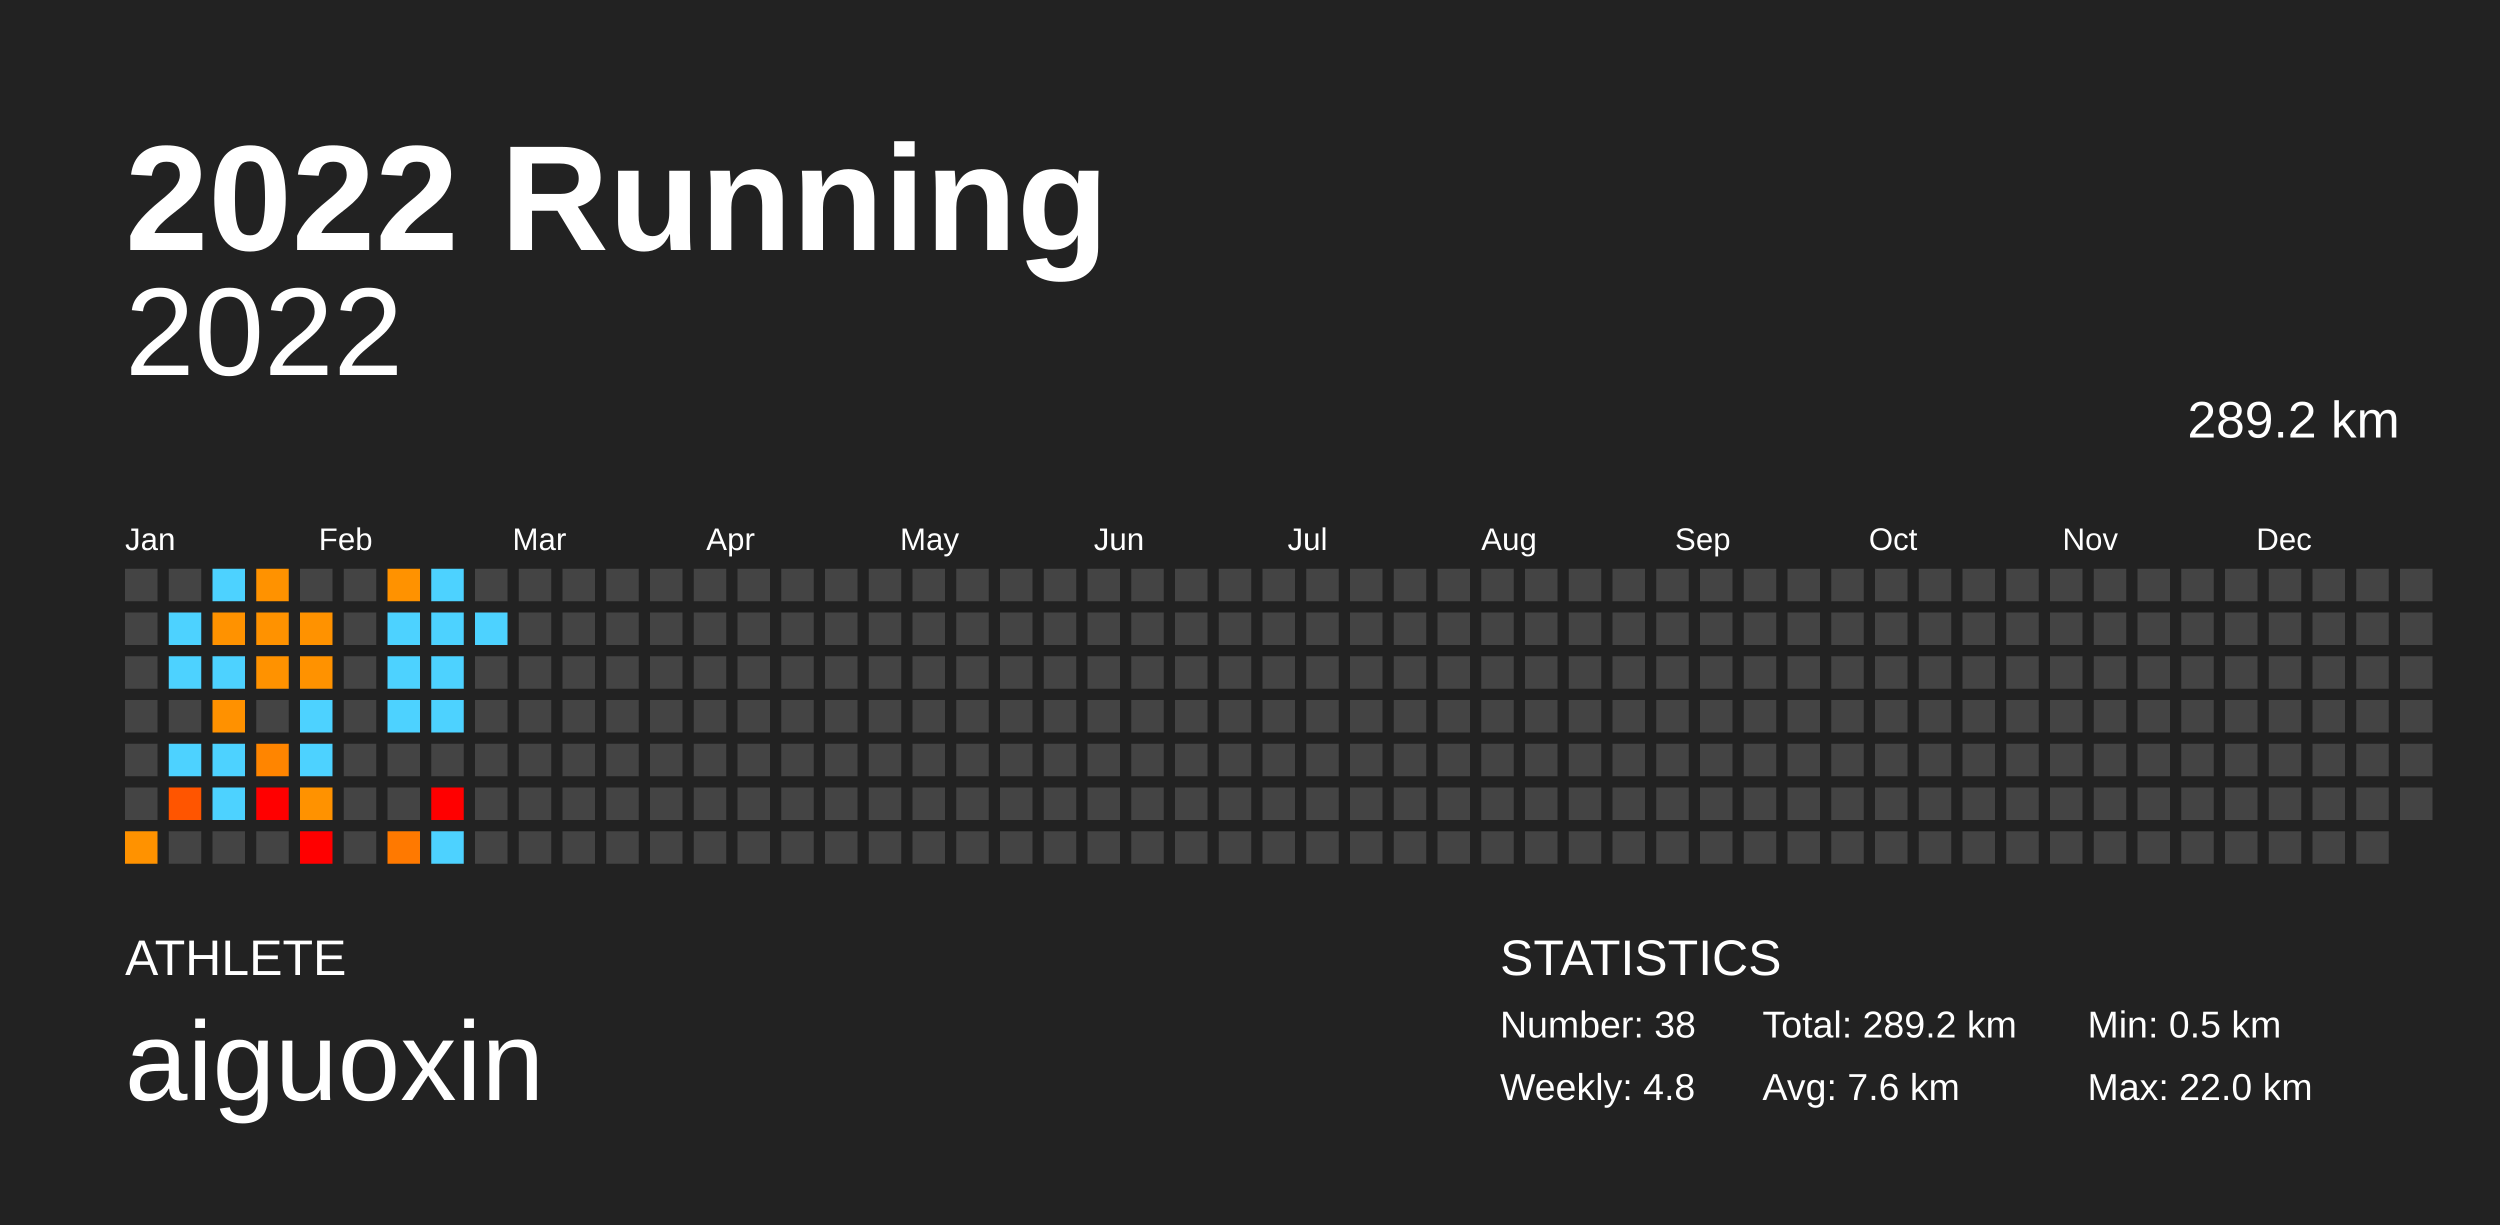
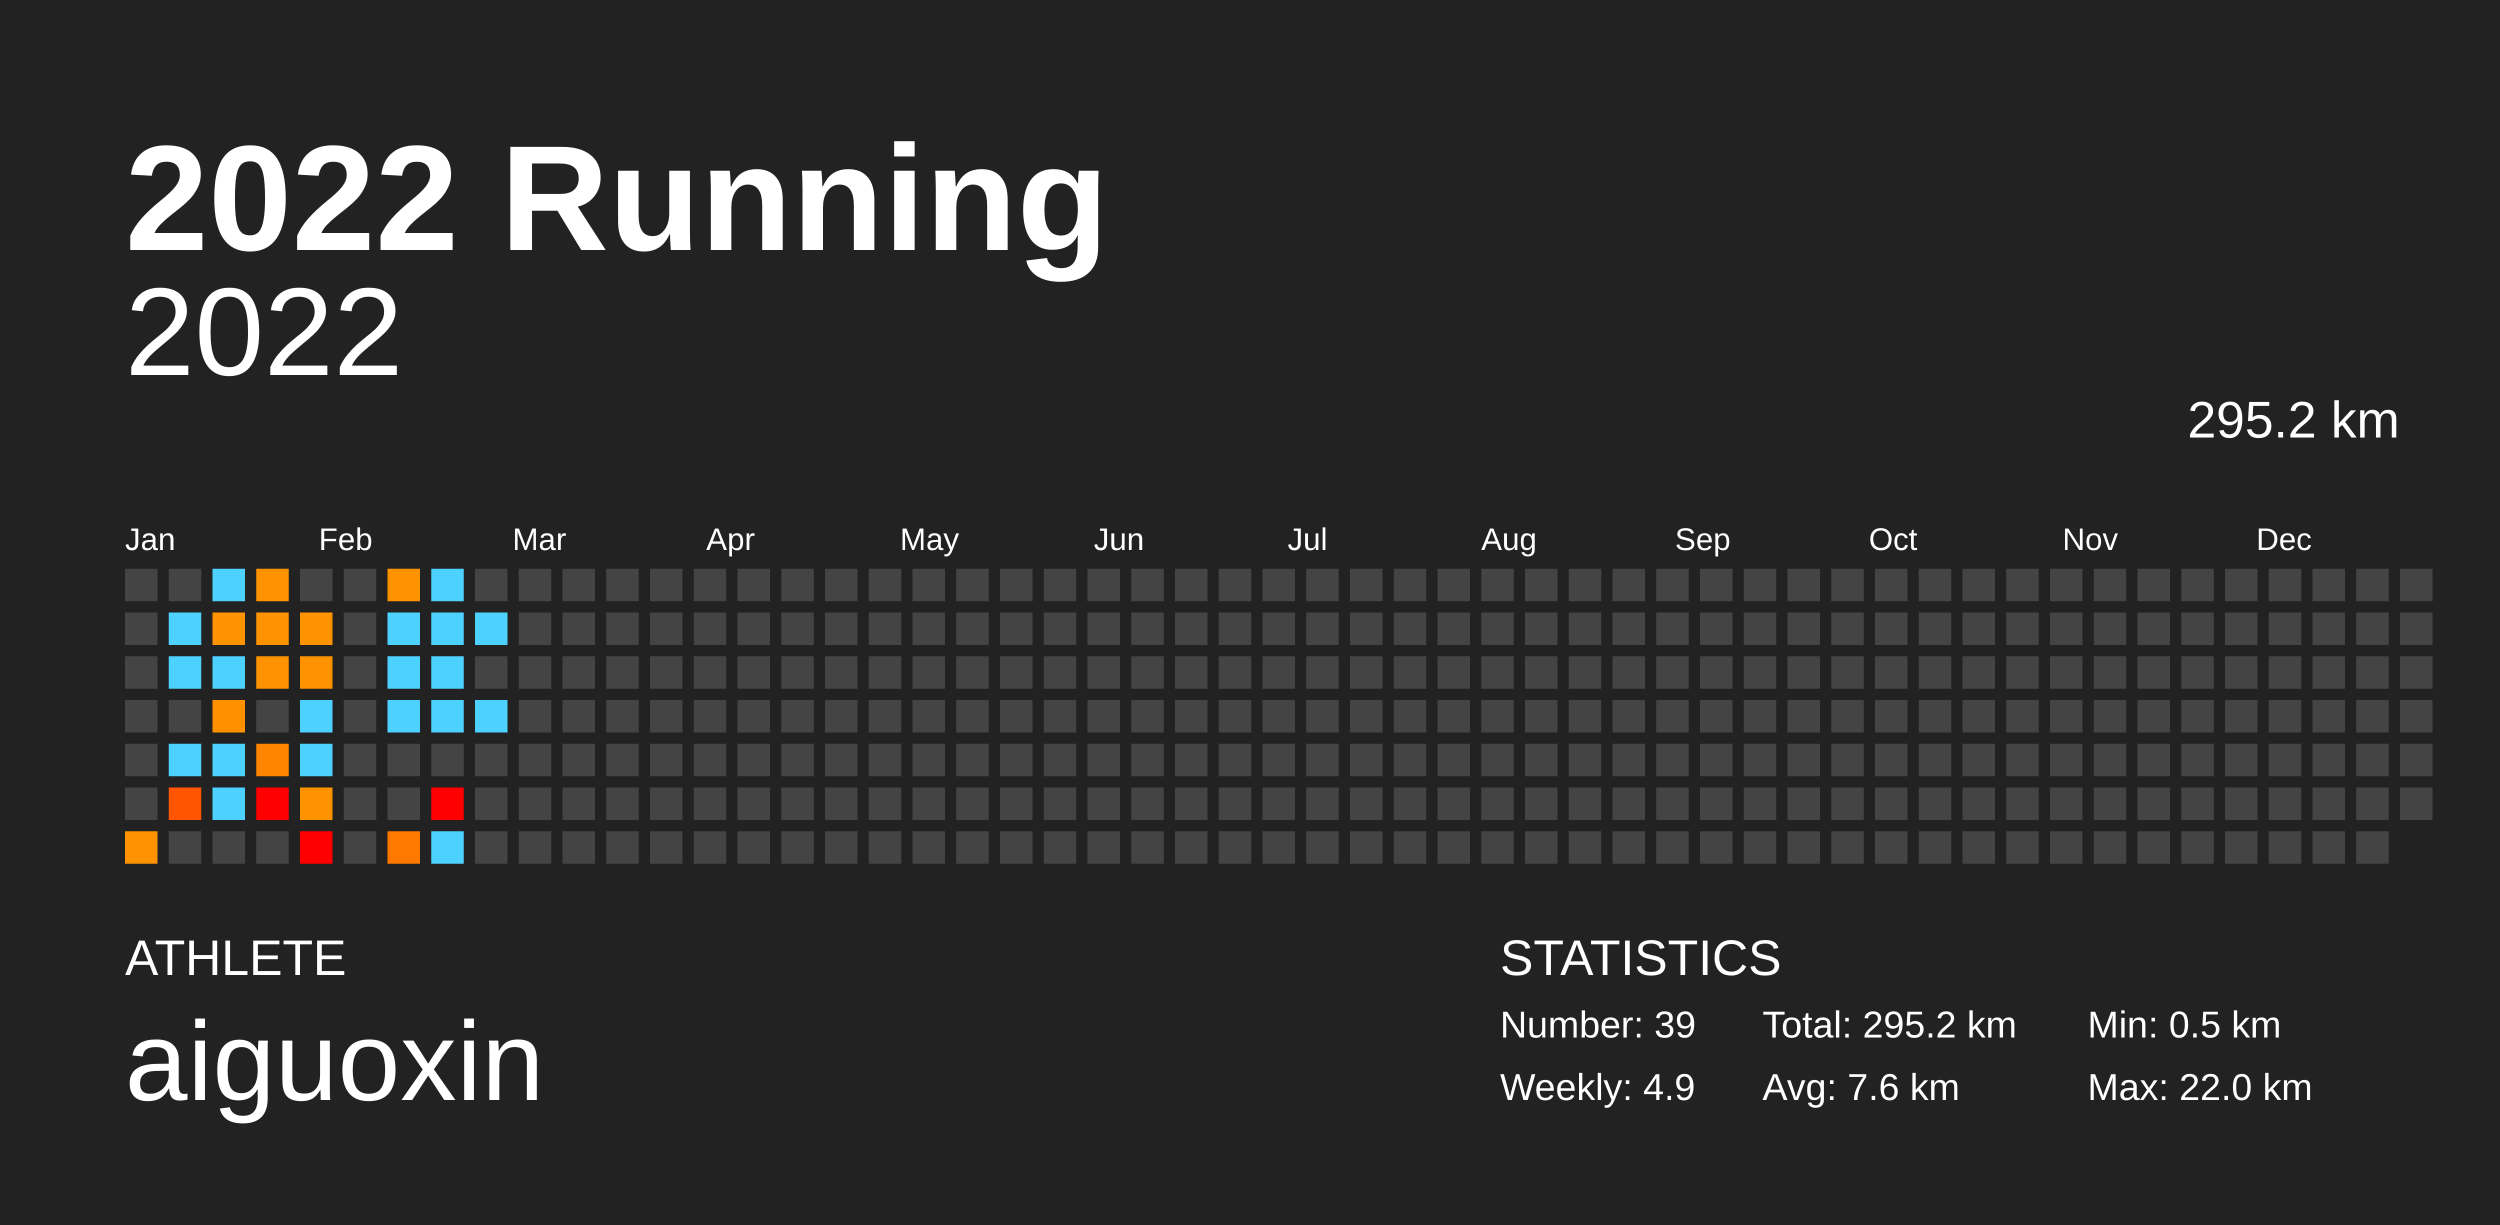
<svg xmlns="http://www.w3.org/2000/svg" baseProfile="full" height="98mm" version="1.1" viewBox="0,0,200,98" width="200mm">
  <defs />
  <rect fill="#222222" height="98" width="200" x="0" y="0" />
  <text fill="#FFFFFF" style="font-size:12px; font-family:Arial; font-weight:bold;" x="10" y="20">2022 Running</text>
  <text fill="#FFFFFF" style="font-size:4px; font-family:Arial" x="10" y="78">ATHLETE</text>
  <text fill="#FFFFFF" style="font-size:9px; font-family:Arial" x="10" y="88">aiguoxin</text>
  <text fill="#FFFFFF" style="font-size:4px; font-family:Arial" x="120" y="78">STATISTICS</text>
-   <text fill="#FFFFFF" style="font-size:3px; font-family:Arial" x="120" y="83">Number: 38</text>
-   <text fill="#FFFFFF" style="font-size:3px; font-family:Arial" x="120" y="88">Weekly: 4.8</text>
-   <text fill="#FFFFFF" style="font-size:3px; font-family:Arial" x="141" y="83">Total: 289.2 km</text>
+   <text fill="#FFFFFF" style="font-size:3px; font-family:Arial" x="120" y="83">Number: 39</text>
+   <text fill="#FFFFFF" style="font-size:3px; font-family:Arial" x="120" y="88">Weekly: 4.9</text>
+   <text fill="#FFFFFF" style="font-size:3px; font-family:Arial" x="141" y="83">Total: 295.2 km</text>
  <text fill="#FFFFFF" style="font-size:3px; font-family:Arial" x="141" y="88">Avg: 7.6 km</text>
  <text fill="#FFFFFF" style="font-size:3px; font-family:Arial" x="167" y="83">Min: 0.5 km</text>
  <text fill="#FFFFFF" style="font-size:3px; font-family:Arial" x="167" y="88">Max: 22.0 km</text>
  <text alignment-baseline="hanging" fill="#FFFFFF" style="font-size:10.0px; font-family:Arial;" x="10" y="30">2022</text>
-   <text alignment-baseline="hanging" fill="#FFFFFF" style="font-size:4.125px; font-family:Arial;" x="175" y="35">289.2 km</text>
+   <text alignment-baseline="hanging" fill="#FFFFFF" style="font-size:4.125px; font-family:Arial;" x="175" y="35">295.2 km</text>
  <text fill="#FFFFFF" style="font-size:2.5px; font-family:Arial" x="10.0" y="44">Jan</text>
  <text fill="#FFFFFF" style="font-size:2.5px; font-family:Arial" x="25.5" y="44">Feb</text>
  <text fill="#FFFFFF" style="font-size:2.5px; font-family:Arial" x="41.0" y="44">Mar</text>
  <text fill="#FFFFFF" style="font-size:2.5px; font-family:Arial" x="56.5" y="44">Apr</text>
  <text fill="#FFFFFF" style="font-size:2.5px; font-family:Arial" x="72.0" y="44">May</text>
  <text fill="#FFFFFF" style="font-size:2.5px; font-family:Arial" x="87.5" y="44">Jun</text>
  <text fill="#FFFFFF" style="font-size:2.5px; font-family:Arial" x="103.0" y="44">Jul</text>
  <text fill="#FFFFFF" style="font-size:2.5px; font-family:Arial" x="118.5" y="44">Aug</text>
  <text fill="#FFFFFF" style="font-size:2.5px; font-family:Arial" x="134.0" y="44">Sep</text>
  <text fill="#FFFFFF" style="font-size:2.5px; font-family:Arial" x="149.5" y="44">Oct</text>
  <text fill="#FFFFFF" style="font-size:2.5px; font-family:Arial" x="165.0" y="44">Nov</text>
  <text fill="#FFFFFF" style="font-size:2.5px; font-family:Arial" x="180.5" y="44">Dec</text>
  <rect fill="#444444" height="2.6" width="2.6" x="10.0" y="45.5" />
  <rect fill="#444444" height="2.6" width="2.6" x="10.0" y="49.0" />
  <rect fill="#444444" height="2.6" width="2.6" x="10.0" y="52.5" />
  <rect fill="#444444" height="2.6" width="2.6" x="10.0" y="56.0" />
  <rect fill="#444444" height="2.6" width="2.6" x="10.0" y="59.5" />
  <rect fill="#444444" height="2.6" width="2.6" x="10.0" y="63.0" />
  <rect fill="#ff9200" height="2.6" width="2.6" x="10.0" y="66.5" />
  <rect fill="#444444" height="2.6" width="2.6" x="13.5" y="45.5" />
  <rect fill="#4dd2ff" height="2.6" width="2.6" x="13.5" y="49.0" />
  <rect fill="#4dd2ff" height="2.6" width="2.6" x="13.5" y="52.5" />
  <rect fill="#444444" height="2.6" width="2.6" x="13.5" y="56.0" />
  <rect fill="#4dd2ff" height="2.6" width="2.6" x="13.5" y="59.5" />
  <rect fill="#ff5500" height="2.6" width="2.6" x="13.5" y="63.0" />
  <rect fill="#444444" height="2.6" width="2.6" x="13.5" y="66.5" />
  <rect fill="#4dd2ff" height="2.6" width="2.6" x="17.0" y="45.5" />
  <rect fill="#ff9200" height="2.6" width="2.6" x="17.0" y="49.0" />
  <rect fill="#4dd2ff" height="2.6" width="2.6" x="17.0" y="52.5" />
  <rect fill="#ff9100" height="2.6" width="2.6" x="17.0" y="56.0" />
  <rect fill="#4dd2ff" height="2.6" width="2.6" x="17.0" y="59.5" />
  <rect fill="#4dd2ff" height="2.6" width="2.6" x="17.0" y="63.0" />
  <rect fill="#444444" height="2.6" width="2.6" x="17.0" y="66.5" />
  <rect fill="#ff9200" height="2.6" width="2.6" x="20.5" y="45.5" />
  <rect fill="#ff9200" height="2.6" width="2.6" x="20.5" y="49.0" />
  <rect fill="#ff9200" height="2.6" width="2.6" x="20.5" y="52.5" />
  <rect fill="#444444" height="2.6" width="2.6" x="20.5" y="56.0" />
  <rect fill="#ff8500" height="2.6" width="2.6" x="20.5" y="59.5" />
  <rect fill="red" height="2.6" width="2.6" x="20.5" y="63.0" />
  <rect fill="#444444" height="2.6" width="2.6" x="20.5" y="66.5" />
  <rect fill="#444444" height="2.6" width="2.6" x="24.0" y="45.5" />
  <rect fill="#ff9200" height="2.6" width="2.6" x="24.0" y="49.0" />
  <rect fill="#ff9200" height="2.6" width="2.6" x="24.0" y="52.5" />
  <rect fill="#4dd2ff" height="2.6" width="2.6" x="24.0" y="56.0" />
  <rect fill="#4dd2ff" height="2.6" width="2.6" x="24.0" y="59.5" />
  <rect fill="#ff9200" height="2.6" width="2.6" x="24.0" y="63.0" />
  <rect fill="red" height="2.6" width="2.6" x="24.0" y="66.5" />
  <rect fill="#444444" height="2.6" width="2.6" x="27.5" y="45.5" />
  <rect fill="#444444" height="2.6" width="2.6" x="27.5" y="49.0" />
  <rect fill="#444444" height="2.6" width="2.6" x="27.5" y="52.5" />
  <rect fill="#444444" height="2.6" width="2.6" x="27.5" y="56.0" />
  <rect fill="#444444" height="2.6" width="2.6" x="27.5" y="59.5" />
  <rect fill="#444444" height="2.6" width="2.6" x="27.5" y="63.0" />
  <rect fill="#444444" height="2.6" width="2.6" x="27.5" y="66.5" />
  <rect fill="#ff9200" height="2.6" width="2.6" x="31.0" y="45.5" />
  <rect fill="#4dd2ff" height="2.6" width="2.6" x="31.0" y="49.0" />
  <rect fill="#4dd2ff" height="2.6" width="2.6" x="31.0" y="52.5" />
  <rect fill="#4dd2ff" height="2.6" width="2.6" x="31.0" y="56.0" />
  <rect fill="#444444" height="2.6" width="2.6" x="31.0" y="59.5" />
  <rect fill="#444444" height="2.6" width="2.6" x="31.0" y="63.0" />
  <rect fill="#ff7900" height="2.6" width="2.6" x="31.0" y="66.5" />
  <rect fill="#4dd2ff" height="2.6" width="2.6" x="34.5" y="45.5" />
  <rect fill="#4dd2ff" height="2.6" width="2.6" x="34.5" y="49.0" />
  <rect fill="#4dd2ff" height="2.6" width="2.6" x="34.5" y="52.5" />
  <rect fill="#4dd2ff" height="2.6" width="2.6" x="34.5" y="56.0" />
  <rect fill="#444444" height="2.6" width="2.6" x="34.5" y="59.5" />
  <rect fill="red" height="2.6" width="2.6" x="34.5" y="63.0" />
  <rect fill="#4dd2ff" height="2.6" width="2.6" x="34.5" y="66.5" />
  <rect fill="#444444" height="2.6" width="2.6" x="38.0" y="45.5" />
  <rect fill="#4dd2ff" height="2.6" width="2.6" x="38.0" y="49.0" />
  <rect fill="#444444" height="2.6" width="2.6" x="38.0" y="52.5" />
-   <rect fill="#444444" height="2.6" width="2.6" x="38.0" y="56.0" />
+   <rect fill="#4dd2ff" height="2.6" width="2.6" x="38.0" y="56.0" />
  <rect fill="#444444" height="2.6" width="2.6" x="38.0" y="59.5" />
  <rect fill="#444444" height="2.6" width="2.6" x="38.0" y="63.0" />
  <rect fill="#444444" height="2.6" width="2.6" x="38.0" y="66.5" />
  <rect fill="#444444" height="2.6" width="2.6" x="41.5" y="45.5" />
  <rect fill="#444444" height="2.6" width="2.6" x="41.5" y="49.0" />
  <rect fill="#444444" height="2.6" width="2.6" x="41.5" y="52.5" />
  <rect fill="#444444" height="2.6" width="2.6" x="41.5" y="56.0" />
  <rect fill="#444444" height="2.6" width="2.6" x="41.5" y="59.5" />
  <rect fill="#444444" height="2.6" width="2.6" x="41.5" y="63.0" />
  <rect fill="#444444" height="2.6" width="2.6" x="41.5" y="66.5" />
  <rect fill="#444444" height="2.6" width="2.6" x="45.0" y="45.5" />
  <rect fill="#444444" height="2.6" width="2.6" x="45.0" y="49.0" />
  <rect fill="#444444" height="2.6" width="2.6" x="45.0" y="52.5" />
  <rect fill="#444444" height="2.6" width="2.6" x="45.0" y="56.0" />
  <rect fill="#444444" height="2.6" width="2.6" x="45.0" y="59.5" />
  <rect fill="#444444" height="2.6" width="2.6" x="45.0" y="63.0" />
  <rect fill="#444444" height="2.6" width="2.6" x="45.0" y="66.5" />
  <rect fill="#444444" height="2.6" width="2.6" x="48.5" y="45.5" />
  <rect fill="#444444" height="2.6" width="2.6" x="48.5" y="49.0" />
  <rect fill="#444444" height="2.6" width="2.6" x="48.5" y="52.5" />
  <rect fill="#444444" height="2.6" width="2.6" x="48.5" y="56.0" />
  <rect fill="#444444" height="2.6" width="2.6" x="48.5" y="59.5" />
  <rect fill="#444444" height="2.6" width="2.6" x="48.5" y="63.0" />
  <rect fill="#444444" height="2.6" width="2.6" x="48.5" y="66.5" />
  <rect fill="#444444" height="2.6" width="2.6" x="52.0" y="45.5" />
  <rect fill="#444444" height="2.6" width="2.6" x="52.0" y="49.0" />
  <rect fill="#444444" height="2.6" width="2.6" x="52.0" y="52.5" />
  <rect fill="#444444" height="2.6" width="2.6" x="52.0" y="56.0" />
  <rect fill="#444444" height="2.6" width="2.6" x="52.0" y="59.5" />
  <rect fill="#444444" height="2.6" width="2.6" x="52.0" y="63.0" />
  <rect fill="#444444" height="2.6" width="2.6" x="52.0" y="66.5" />
  <rect fill="#444444" height="2.6" width="2.6" x="55.5" y="45.5" />
  <rect fill="#444444" height="2.6" width="2.6" x="55.5" y="49.0" />
  <rect fill="#444444" height="2.6" width="2.6" x="55.5" y="52.5" />
  <rect fill="#444444" height="2.6" width="2.6" x="55.5" y="56.0" />
  <rect fill="#444444" height="2.6" width="2.6" x="55.5" y="59.5" />
  <rect fill="#444444" height="2.6" width="2.6" x="55.5" y="63.0" />
  <rect fill="#444444" height="2.6" width="2.6" x="55.5" y="66.5" />
  <rect fill="#444444" height="2.6" width="2.6" x="59.0" y="45.5" />
  <rect fill="#444444" height="2.6" width="2.6" x="59.0" y="49.0" />
  <rect fill="#444444" height="2.6" width="2.6" x="59.0" y="52.5" />
  <rect fill="#444444" height="2.6" width="2.6" x="59.0" y="56.0" />
  <rect fill="#444444" height="2.6" width="2.6" x="59.0" y="59.5" />
  <rect fill="#444444" height="2.6" width="2.6" x="59.0" y="63.0" />
  <rect fill="#444444" height="2.6" width="2.6" x="59.0" y="66.5" />
  <rect fill="#444444" height="2.6" width="2.6" x="62.5" y="45.5" />
  <rect fill="#444444" height="2.6" width="2.6" x="62.5" y="49.0" />
  <rect fill="#444444" height="2.6" width="2.6" x="62.5" y="52.5" />
  <rect fill="#444444" height="2.6" width="2.6" x="62.5" y="56.0" />
  <rect fill="#444444" height="2.6" width="2.6" x="62.5" y="59.5" />
  <rect fill="#444444" height="2.6" width="2.6" x="62.5" y="63.0" />
  <rect fill="#444444" height="2.6" width="2.6" x="62.5" y="66.5" />
  <rect fill="#444444" height="2.6" width="2.6" x="66.0" y="45.5" />
  <rect fill="#444444" height="2.6" width="2.6" x="66.0" y="49.0" />
  <rect fill="#444444" height="2.6" width="2.6" x="66.0" y="52.5" />
  <rect fill="#444444" height="2.6" width="2.6" x="66.0" y="56.0" />
  <rect fill="#444444" height="2.6" width="2.6" x="66.0" y="59.5" />
  <rect fill="#444444" height="2.6" width="2.6" x="66.0" y="63.0" />
  <rect fill="#444444" height="2.6" width="2.6" x="66.0" y="66.5" />
  <rect fill="#444444" height="2.6" width="2.6" x="69.5" y="45.5" />
  <rect fill="#444444" height="2.6" width="2.6" x="69.5" y="49.0" />
  <rect fill="#444444" height="2.6" width="2.6" x="69.5" y="52.5" />
  <rect fill="#444444" height="2.6" width="2.6" x="69.5" y="56.0" />
  <rect fill="#444444" height="2.6" width="2.6" x="69.5" y="59.5" />
  <rect fill="#444444" height="2.6" width="2.6" x="69.5" y="63.0" />
  <rect fill="#444444" height="2.6" width="2.6" x="69.5" y="66.5" />
  <rect fill="#444444" height="2.6" width="2.6" x="73.0" y="45.5" />
  <rect fill="#444444" height="2.6" width="2.6" x="73.0" y="49.0" />
  <rect fill="#444444" height="2.6" width="2.6" x="73.0" y="52.5" />
  <rect fill="#444444" height="2.6" width="2.6" x="73.0" y="56.0" />
  <rect fill="#444444" height="2.6" width="2.6" x="73.0" y="59.5" />
  <rect fill="#444444" height="2.6" width="2.6" x="73.0" y="63.0" />
  <rect fill="#444444" height="2.6" width="2.6" x="73.0" y="66.5" />
  <rect fill="#444444" height="2.6" width="2.6" x="76.5" y="45.5" />
  <rect fill="#444444" height="2.6" width="2.6" x="76.5" y="49.0" />
  <rect fill="#444444" height="2.6" width="2.6" x="76.5" y="52.5" />
  <rect fill="#444444" height="2.6" width="2.6" x="76.5" y="56.0" />
  <rect fill="#444444" height="2.6" width="2.6" x="76.5" y="59.5" />
  <rect fill="#444444" height="2.6" width="2.6" x="76.5" y="63.0" />
  <rect fill="#444444" height="2.6" width="2.6" x="76.5" y="66.5" />
  <rect fill="#444444" height="2.6" width="2.6" x="80.0" y="45.5" />
  <rect fill="#444444" height="2.6" width="2.6" x="80.0" y="49.0" />
  <rect fill="#444444" height="2.6" width="2.6" x="80.0" y="52.5" />
  <rect fill="#444444" height="2.6" width="2.6" x="80.0" y="56.0" />
  <rect fill="#444444" height="2.6" width="2.6" x="80.0" y="59.5" />
  <rect fill="#444444" height="2.6" width="2.6" x="80.0" y="63.0" />
  <rect fill="#444444" height="2.6" width="2.6" x="80.0" y="66.5" />
  <rect fill="#444444" height="2.6" width="2.6" x="83.5" y="45.5" />
  <rect fill="#444444" height="2.6" width="2.6" x="83.5" y="49.0" />
  <rect fill="#444444" height="2.6" width="2.6" x="83.5" y="52.5" />
  <rect fill="#444444" height="2.6" width="2.6" x="83.5" y="56.0" />
  <rect fill="#444444" height="2.6" width="2.6" x="83.5" y="59.5" />
  <rect fill="#444444" height="2.6" width="2.6" x="83.5" y="63.0" />
  <rect fill="#444444" height="2.6" width="2.6" x="83.5" y="66.5" />
  <rect fill="#444444" height="2.6" width="2.6" x="87.0" y="45.5" />
  <rect fill="#444444" height="2.6" width="2.6" x="87.0" y="49.0" />
  <rect fill="#444444" height="2.6" width="2.6" x="87.0" y="52.5" />
  <rect fill="#444444" height="2.6" width="2.6" x="87.0" y="56.0" />
  <rect fill="#444444" height="2.6" width="2.6" x="87.0" y="59.5" />
  <rect fill="#444444" height="2.6" width="2.6" x="87.0" y="63.0" />
  <rect fill="#444444" height="2.6" width="2.6" x="87.0" y="66.5" />
  <rect fill="#444444" height="2.6" width="2.6" x="90.5" y="45.5" />
  <rect fill="#444444" height="2.6" width="2.6" x="90.5" y="49.0" />
  <rect fill="#444444" height="2.6" width="2.6" x="90.5" y="52.5" />
  <rect fill="#444444" height="2.6" width="2.6" x="90.5" y="56.0" />
  <rect fill="#444444" height="2.6" width="2.6" x="90.5" y="59.5" />
  <rect fill="#444444" height="2.6" width="2.6" x="90.5" y="63.0" />
  <rect fill="#444444" height="2.6" width="2.6" x="90.5" y="66.5" />
  <rect fill="#444444" height="2.6" width="2.6" x="94.0" y="45.5" />
  <rect fill="#444444" height="2.6" width="2.6" x="94.0" y="49.0" />
  <rect fill="#444444" height="2.6" width="2.6" x="94.0" y="52.5" />
  <rect fill="#444444" height="2.6" width="2.6" x="94.0" y="56.0" />
  <rect fill="#444444" height="2.6" width="2.6" x="94.0" y="59.5" />
  <rect fill="#444444" height="2.6" width="2.6" x="94.0" y="63.0" />
  <rect fill="#444444" height="2.6" width="2.6" x="94.0" y="66.5" />
  <rect fill="#444444" height="2.6" width="2.6" x="97.5" y="45.5" />
  <rect fill="#444444" height="2.6" width="2.6" x="97.5" y="49.0" />
  <rect fill="#444444" height="2.6" width="2.6" x="97.5" y="52.5" />
  <rect fill="#444444" height="2.6" width="2.6" x="97.5" y="56.0" />
  <rect fill="#444444" height="2.6" width="2.6" x="97.5" y="59.5" />
  <rect fill="#444444" height="2.6" width="2.6" x="97.5" y="63.0" />
  <rect fill="#444444" height="2.6" width="2.6" x="97.5" y="66.5" />
  <rect fill="#444444" height="2.6" width="2.6" x="101.0" y="45.5" />
  <rect fill="#444444" height="2.6" width="2.6" x="101.0" y="49.0" />
  <rect fill="#444444" height="2.6" width="2.6" x="101.0" y="52.5" />
  <rect fill="#444444" height="2.6" width="2.6" x="101.0" y="56.0" />
  <rect fill="#444444" height="2.6" width="2.6" x="101.0" y="59.5" />
  <rect fill="#444444" height="2.6" width="2.6" x="101.0" y="63.0" />
  <rect fill="#444444" height="2.6" width="2.6" x="101.0" y="66.5" />
  <rect fill="#444444" height="2.6" width="2.6" x="104.5" y="45.5" />
  <rect fill="#444444" height="2.6" width="2.6" x="104.5" y="49.0" />
  <rect fill="#444444" height="2.6" width="2.6" x="104.5" y="52.5" />
  <rect fill="#444444" height="2.6" width="2.6" x="104.5" y="56.0" />
  <rect fill="#444444" height="2.6" width="2.6" x="104.5" y="59.5" />
  <rect fill="#444444" height="2.6" width="2.6" x="104.5" y="63.0" />
  <rect fill="#444444" height="2.6" width="2.6" x="104.5" y="66.5" />
  <rect fill="#444444" height="2.6" width="2.6" x="108.0" y="45.5" />
  <rect fill="#444444" height="2.6" width="2.6" x="108.0" y="49.0" />
  <rect fill="#444444" height="2.6" width="2.6" x="108.0" y="52.5" />
  <rect fill="#444444" height="2.6" width="2.6" x="108.0" y="56.0" />
  <rect fill="#444444" height="2.6" width="2.6" x="108.0" y="59.5" />
  <rect fill="#444444" height="2.6" width="2.6" x="108.0" y="63.0" />
  <rect fill="#444444" height="2.6" width="2.6" x="108.0" y="66.5" />
  <rect fill="#444444" height="2.6" width="2.6" x="111.5" y="45.5" />
  <rect fill="#444444" height="2.6" width="2.6" x="111.5" y="49.0" />
  <rect fill="#444444" height="2.6" width="2.6" x="111.5" y="52.5" />
  <rect fill="#444444" height="2.6" width="2.6" x="111.5" y="56.0" />
  <rect fill="#444444" height="2.6" width="2.6" x="111.5" y="59.5" />
  <rect fill="#444444" height="2.6" width="2.6" x="111.5" y="63.0" />
  <rect fill="#444444" height="2.6" width="2.6" x="111.5" y="66.5" />
  <rect fill="#444444" height="2.6" width="2.6" x="115.0" y="45.5" />
  <rect fill="#444444" height="2.6" width="2.6" x="115.0" y="49.0" />
  <rect fill="#444444" height="2.6" width="2.6" x="115.0" y="52.5" />
  <rect fill="#444444" height="2.6" width="2.6" x="115.0" y="56.0" />
  <rect fill="#444444" height="2.6" width="2.6" x="115.0" y="59.5" />
  <rect fill="#444444" height="2.6" width="2.6" x="115.0" y="63.0" />
  <rect fill="#444444" height="2.6" width="2.6" x="115.0" y="66.5" />
  <rect fill="#444444" height="2.6" width="2.6" x="118.5" y="45.5" />
  <rect fill="#444444" height="2.6" width="2.6" x="118.5" y="49.0" />
  <rect fill="#444444" height="2.6" width="2.6" x="118.5" y="52.5" />
  <rect fill="#444444" height="2.6" width="2.6" x="118.5" y="56.0" />
  <rect fill="#444444" height="2.6" width="2.6" x="118.5" y="59.5" />
  <rect fill="#444444" height="2.6" width="2.6" x="118.5" y="63.0" />
  <rect fill="#444444" height="2.6" width="2.6" x="118.5" y="66.5" />
  <rect fill="#444444" height="2.6" width="2.6" x="122.0" y="45.5" />
  <rect fill="#444444" height="2.6" width="2.6" x="122.0" y="49.0" />
  <rect fill="#444444" height="2.6" width="2.6" x="122.0" y="52.5" />
  <rect fill="#444444" height="2.6" width="2.6" x="122.0" y="56.0" />
  <rect fill="#444444" height="2.6" width="2.6" x="122.0" y="59.5" />
  <rect fill="#444444" height="2.6" width="2.6" x="122.0" y="63.0" />
  <rect fill="#444444" height="2.6" width="2.6" x="122.0" y="66.5" />
  <rect fill="#444444" height="2.6" width="2.6" x="125.5" y="45.5" />
  <rect fill="#444444" height="2.6" width="2.6" x="125.5" y="49.0" />
  <rect fill="#444444" height="2.6" width="2.6" x="125.5" y="52.5" />
  <rect fill="#444444" height="2.6" width="2.6" x="125.5" y="56.0" />
  <rect fill="#444444" height="2.6" width="2.6" x="125.5" y="59.5" />
  <rect fill="#444444" height="2.6" width="2.6" x="125.5" y="63.0" />
  <rect fill="#444444" height="2.6" width="2.6" x="125.5" y="66.5" />
  <rect fill="#444444" height="2.6" width="2.6" x="129.0" y="45.5" />
  <rect fill="#444444" height="2.6" width="2.6" x="129.0" y="49.0" />
  <rect fill="#444444" height="2.6" width="2.6" x="129.0" y="52.5" />
  <rect fill="#444444" height="2.6" width="2.6" x="129.0" y="56.0" />
  <rect fill="#444444" height="2.6" width="2.6" x="129.0" y="59.5" />
  <rect fill="#444444" height="2.6" width="2.6" x="129.0" y="63.0" />
  <rect fill="#444444" height="2.6" width="2.6" x="129.0" y="66.5" />
  <rect fill="#444444" height="2.6" width="2.6" x="132.5" y="45.5" />
  <rect fill="#444444" height="2.6" width="2.6" x="132.5" y="49.0" />
  <rect fill="#444444" height="2.6" width="2.6" x="132.5" y="52.5" />
  <rect fill="#444444" height="2.6" width="2.6" x="132.5" y="56.0" />
  <rect fill="#444444" height="2.6" width="2.6" x="132.5" y="59.5" />
  <rect fill="#444444" height="2.6" width="2.6" x="132.5" y="63.0" />
  <rect fill="#444444" height="2.6" width="2.6" x="132.5" y="66.5" />
  <rect fill="#444444" height="2.6" width="2.6" x="136.0" y="45.5" />
  <rect fill="#444444" height="2.6" width="2.6" x="136.0" y="49.0" />
  <rect fill="#444444" height="2.6" width="2.6" x="136.0" y="52.5" />
  <rect fill="#444444" height="2.6" width="2.6" x="136.0" y="56.0" />
  <rect fill="#444444" height="2.6" width="2.6" x="136.0" y="59.5" />
  <rect fill="#444444" height="2.6" width="2.6" x="136.0" y="63.0" />
  <rect fill="#444444" height="2.6" width="2.6" x="136.0" y="66.5" />
  <rect fill="#444444" height="2.6" width="2.6" x="139.5" y="45.5" />
  <rect fill="#444444" height="2.6" width="2.6" x="139.5" y="49.0" />
  <rect fill="#444444" height="2.6" width="2.6" x="139.5" y="52.5" />
  <rect fill="#444444" height="2.6" width="2.6" x="139.5" y="56.0" />
  <rect fill="#444444" height="2.6" width="2.6" x="139.5" y="59.5" />
  <rect fill="#444444" height="2.6" width="2.6" x="139.5" y="63.0" />
  <rect fill="#444444" height="2.6" width="2.6" x="139.5" y="66.5" />
  <rect fill="#444444" height="2.6" width="2.6" x="143.0" y="45.5" />
  <rect fill="#444444" height="2.6" width="2.6" x="143.0" y="49.0" />
  <rect fill="#444444" height="2.6" width="2.6" x="143.0" y="52.5" />
  <rect fill="#444444" height="2.6" width="2.6" x="143.0" y="56.0" />
  <rect fill="#444444" height="2.6" width="2.6" x="143.0" y="59.5" />
  <rect fill="#444444" height="2.6" width="2.6" x="143.0" y="63.0" />
  <rect fill="#444444" height="2.6" width="2.6" x="143.0" y="66.5" />
  <rect fill="#444444" height="2.6" width="2.6" x="146.5" y="45.5" />
  <rect fill="#444444" height="2.6" width="2.6" x="146.5" y="49.0" />
  <rect fill="#444444" height="2.6" width="2.6" x="146.5" y="52.5" />
  <rect fill="#444444" height="2.6" width="2.6" x="146.5" y="56.0" />
  <rect fill="#444444" height="2.6" width="2.6" x="146.5" y="59.5" />
  <rect fill="#444444" height="2.6" width="2.6" x="146.5" y="63.0" />
  <rect fill="#444444" height="2.6" width="2.6" x="146.5" y="66.5" />
  <rect fill="#444444" height="2.6" width="2.6" x="150.0" y="45.5" />
  <rect fill="#444444" height="2.6" width="2.6" x="150.0" y="49.0" />
  <rect fill="#444444" height="2.6" width="2.6" x="150.0" y="52.5" />
  <rect fill="#444444" height="2.6" width="2.6" x="150.0" y="56.0" />
  <rect fill="#444444" height="2.6" width="2.6" x="150.0" y="59.5" />
  <rect fill="#444444" height="2.6" width="2.6" x="150.0" y="63.0" />
  <rect fill="#444444" height="2.6" width="2.6" x="150.0" y="66.5" />
  <rect fill="#444444" height="2.6" width="2.6" x="153.5" y="45.5" />
  <rect fill="#444444" height="2.6" width="2.6" x="153.5" y="49.0" />
  <rect fill="#444444" height="2.6" width="2.6" x="153.5" y="52.5" />
  <rect fill="#444444" height="2.6" width="2.6" x="153.5" y="56.0" />
  <rect fill="#444444" height="2.6" width="2.6" x="153.5" y="59.5" />
  <rect fill="#444444" height="2.6" width="2.6" x="153.5" y="63.0" />
  <rect fill="#444444" height="2.6" width="2.6" x="153.5" y="66.5" />
  <rect fill="#444444" height="2.6" width="2.6" x="157.0" y="45.5" />
  <rect fill="#444444" height="2.6" width="2.6" x="157.0" y="49.0" />
  <rect fill="#444444" height="2.6" width="2.6" x="157.0" y="52.5" />
  <rect fill="#444444" height="2.6" width="2.6" x="157.0" y="56.0" />
  <rect fill="#444444" height="2.6" width="2.6" x="157.0" y="59.5" />
  <rect fill="#444444" height="2.6" width="2.6" x="157.0" y="63.0" />
  <rect fill="#444444" height="2.6" width="2.6" x="157.0" y="66.5" />
  <rect fill="#444444" height="2.6" width="2.6" x="160.5" y="45.5" />
  <rect fill="#444444" height="2.6" width="2.6" x="160.5" y="49.0" />
  <rect fill="#444444" height="2.6" width="2.6" x="160.5" y="52.5" />
  <rect fill="#444444" height="2.6" width="2.6" x="160.5" y="56.0" />
  <rect fill="#444444" height="2.6" width="2.6" x="160.5" y="59.5" />
  <rect fill="#444444" height="2.6" width="2.6" x="160.5" y="63.0" />
  <rect fill="#444444" height="2.6" width="2.6" x="160.5" y="66.5" />
  <rect fill="#444444" height="2.6" width="2.6" x="164.0" y="45.5" />
  <rect fill="#444444" height="2.6" width="2.6" x="164.0" y="49.0" />
  <rect fill="#444444" height="2.6" width="2.6" x="164.0" y="52.5" />
  <rect fill="#444444" height="2.6" width="2.6" x="164.0" y="56.0" />
  <rect fill="#444444" height="2.6" width="2.6" x="164.0" y="59.5" />
  <rect fill="#444444" height="2.6" width="2.6" x="164.0" y="63.0" />
  <rect fill="#444444" height="2.6" width="2.6" x="164.0" y="66.5" />
  <rect fill="#444444" height="2.6" width="2.6" x="167.5" y="45.5" />
  <rect fill="#444444" height="2.6" width="2.6" x="167.5" y="49.0" />
  <rect fill="#444444" height="2.6" width="2.6" x="167.5" y="52.5" />
  <rect fill="#444444" height="2.6" width="2.6" x="167.5" y="56.0" />
  <rect fill="#444444" height="2.6" width="2.6" x="167.5" y="59.5" />
  <rect fill="#444444" height="2.6" width="2.6" x="167.5" y="63.0" />
  <rect fill="#444444" height="2.6" width="2.6" x="167.5" y="66.5" />
  <rect fill="#444444" height="2.6" width="2.6" x="171.0" y="45.5" />
  <rect fill="#444444" height="2.6" width="2.6" x="171.0" y="49.0" />
  <rect fill="#444444" height="2.6" width="2.6" x="171.0" y="52.5" />
  <rect fill="#444444" height="2.6" width="2.6" x="171.0" y="56.0" />
  <rect fill="#444444" height="2.6" width="2.6" x="171.0" y="59.5" />
  <rect fill="#444444" height="2.6" width="2.6" x="171.0" y="63.0" />
  <rect fill="#444444" height="2.6" width="2.6" x="171.0" y="66.5" />
  <rect fill="#444444" height="2.6" width="2.6" x="174.5" y="45.5" />
  <rect fill="#444444" height="2.6" width="2.6" x="174.5" y="49.0" />
  <rect fill="#444444" height="2.6" width="2.6" x="174.5" y="52.5" />
  <rect fill="#444444" height="2.6" width="2.6" x="174.5" y="56.0" />
  <rect fill="#444444" height="2.6" width="2.6" x="174.5" y="59.5" />
  <rect fill="#444444" height="2.6" width="2.6" x="174.5" y="63.0" />
  <rect fill="#444444" height="2.6" width="2.6" x="174.5" y="66.5" />
  <rect fill="#444444" height="2.6" width="2.6" x="178.0" y="45.5" />
  <rect fill="#444444" height="2.6" width="2.6" x="178.0" y="49.0" />
  <rect fill="#444444" height="2.6" width="2.6" x="178.0" y="52.5" />
  <rect fill="#444444" height="2.6" width="2.6" x="178.0" y="56.0" />
  <rect fill="#444444" height="2.6" width="2.6" x="178.0" y="59.5" />
  <rect fill="#444444" height="2.6" width="2.6" x="178.0" y="63.0" />
  <rect fill="#444444" height="2.6" width="2.6" x="178.0" y="66.5" />
  <rect fill="#444444" height="2.6" width="2.6" x="181.5" y="45.5" />
  <rect fill="#444444" height="2.6" width="2.6" x="181.5" y="49.0" />
  <rect fill="#444444" height="2.6" width="2.6" x="181.5" y="52.5" />
  <rect fill="#444444" height="2.6" width="2.6" x="181.5" y="56.0" />
  <rect fill="#444444" height="2.6" width="2.6" x="181.5" y="59.5" />
  <rect fill="#444444" height="2.6" width="2.6" x="181.5" y="63.0" />
  <rect fill="#444444" height="2.6" width="2.6" x="181.5" y="66.5" />
  <rect fill="#444444" height="2.6" width="2.6" x="185.0" y="45.5" />
  <rect fill="#444444" height="2.6" width="2.6" x="185.0" y="49.0" />
  <rect fill="#444444" height="2.6" width="2.6" x="185.0" y="52.5" />
  <rect fill="#444444" height="2.6" width="2.6" x="185.0" y="56.0" />
  <rect fill="#444444" height="2.6" width="2.6" x="185.0" y="59.5" />
  <rect fill="#444444" height="2.6" width="2.6" x="185.0" y="63.0" />
  <rect fill="#444444" height="2.6" width="2.6" x="185.0" y="66.5" />
  <rect fill="#444444" height="2.6" width="2.6" x="188.5" y="45.5" />
  <rect fill="#444444" height="2.6" width="2.6" x="188.5" y="49.0" />
  <rect fill="#444444" height="2.6" width="2.6" x="188.5" y="52.5" />
  <rect fill="#444444" height="2.6" width="2.6" x="188.5" y="56.0" />
  <rect fill="#444444" height="2.6" width="2.6" x="188.5" y="59.5" />
  <rect fill="#444444" height="2.6" width="2.6" x="188.5" y="63.0" />
  <rect fill="#444444" height="2.6" width="2.6" x="188.5" y="66.5" />
  <rect fill="#444444" height="2.6" width="2.6" x="192.0" y="45.5" />
  <rect fill="#444444" height="2.6" width="2.6" x="192.0" y="49.0" />
  <rect fill="#444444" height="2.6" width="2.6" x="192.0" y="52.5" />
  <rect fill="#444444" height="2.6" width="2.6" x="192.0" y="56.0" />
  <rect fill="#444444" height="2.6" width="2.6" x="192.0" y="59.5" />
  <rect fill="#444444" height="2.6" width="2.6" x="192.0" y="63.0" />
</svg>
